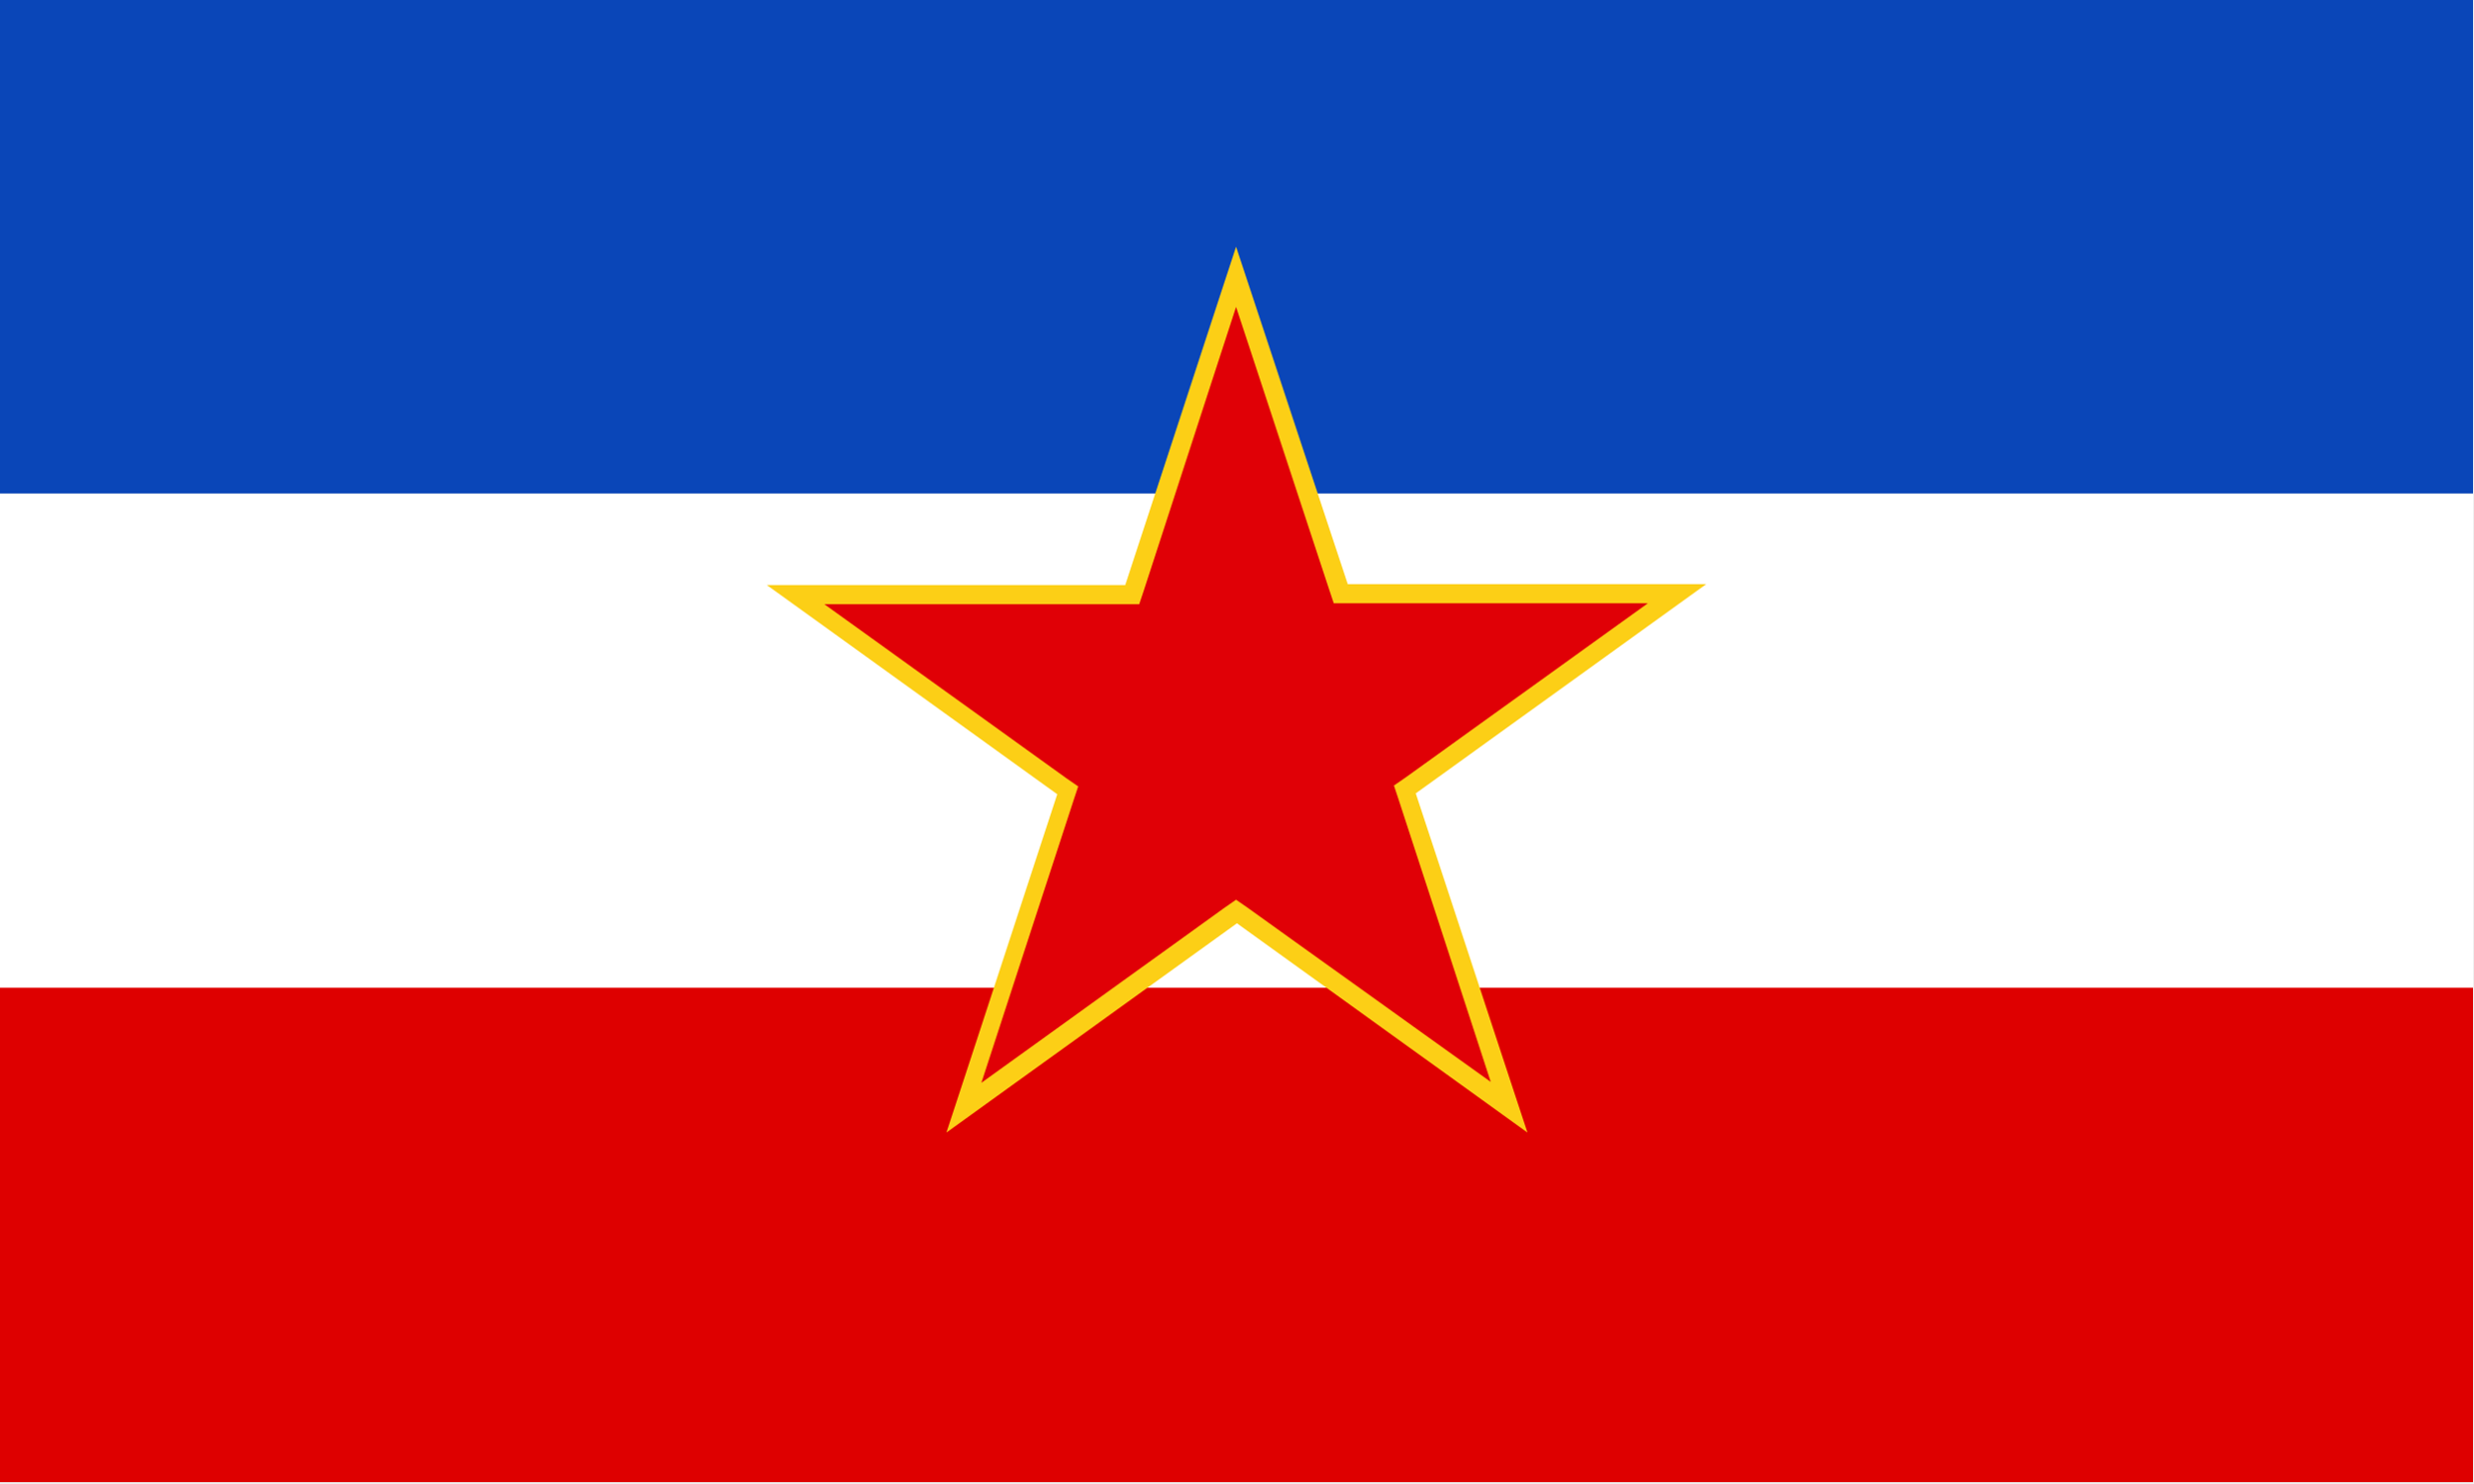
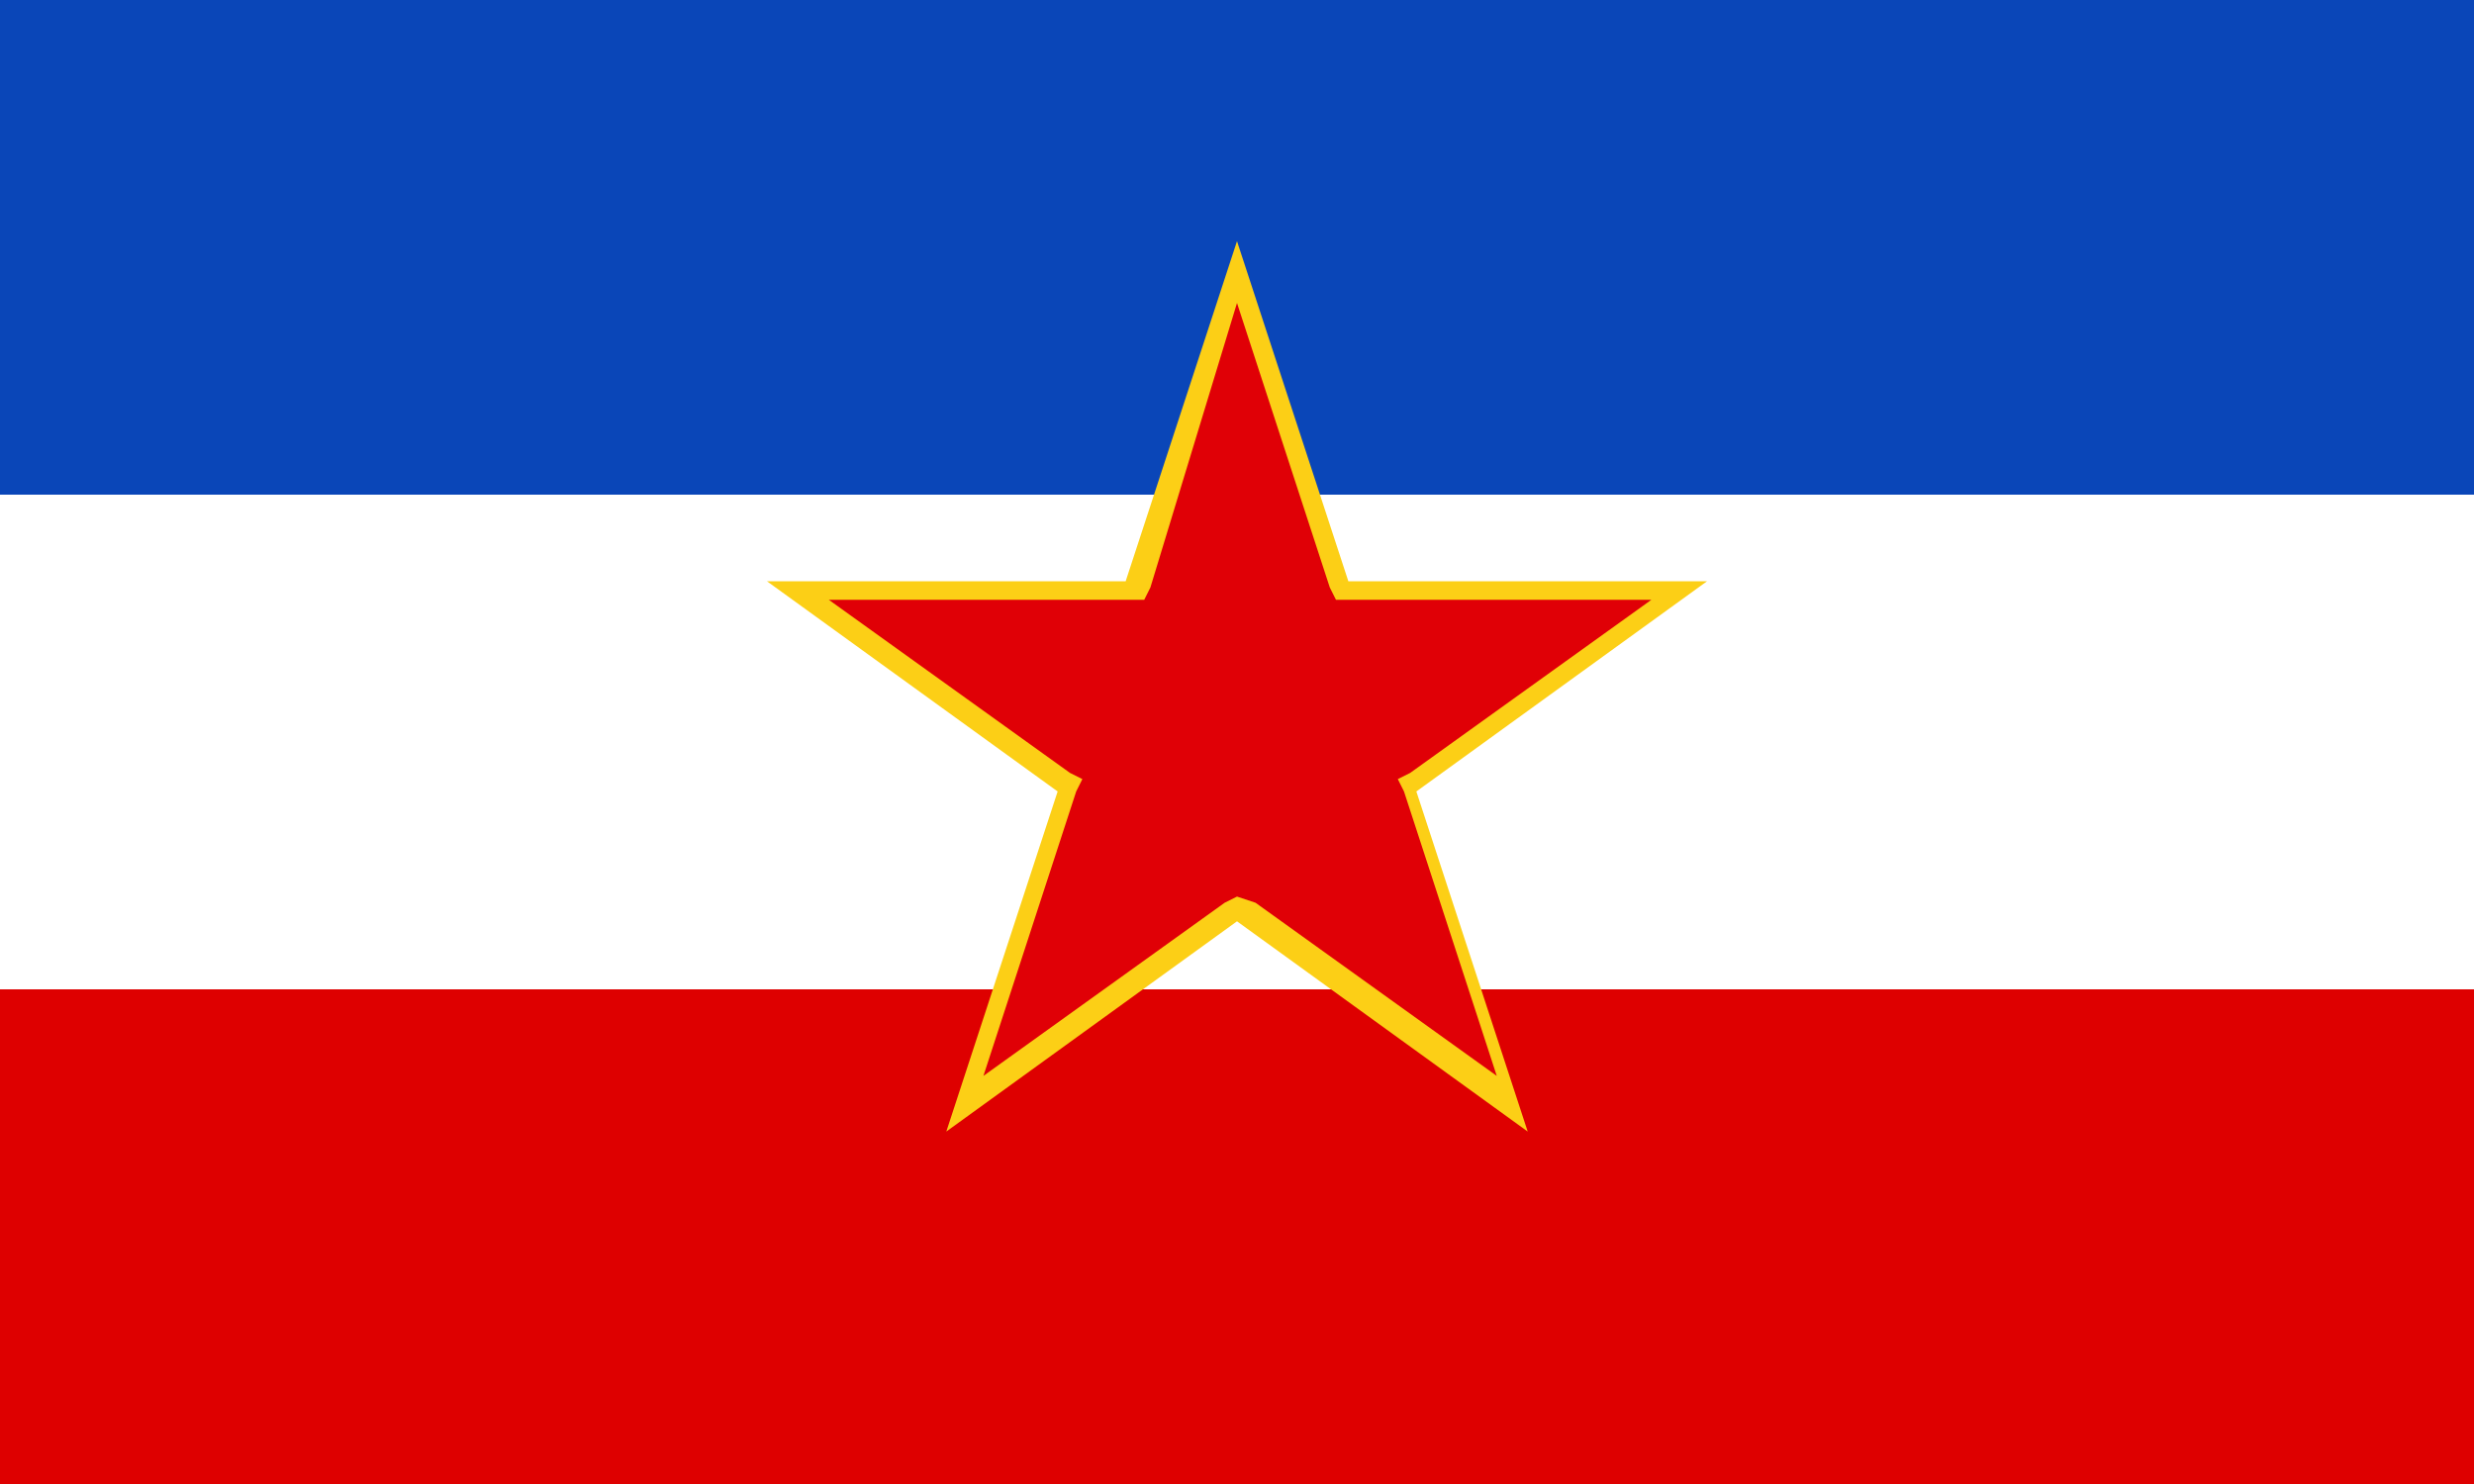
- <svg xmlns="http://www.w3.org/2000/svg" version="1.1" id="Layer_1" x="0px" y="0px" viewBox="0 0 283.5 170.1" style="enable-background:new 0 0 283.5 170.1;" xml:space="preserve">
+ <svg xmlns="http://www.w3.org/2000/svg" version="1.1" id="Layer_1" x="0px" y="0px" viewBox="0 0 40 24" style="enable-background:new 0 0 40 24;" xml:space="preserve">
  <style type="text/css">
	.st0{fill:#FFFFFF;}
	.st1{fill:#0A46B8;}
	.st2{fill:#DE0000;}
	.st3{fill:#E00006;}
	.st4{fill:#FCCF16;}
</style>
-   <g id="driwe">
-     <g>
-       <rect y="56.7" class="st0" width="283.5" height="56.7" />
-       <rect y="-0.1" class="st1" width="283.5" height="56.7" />
-       <rect y="113.3" class="st2" width="283.5" height="56.7" />
-     </g>
+   <g>
+     <rect y="8" class="st0" width="40" height="8" />
+     <rect y="0" class="st1" width="40" height="8" />
+     <rect y="16" class="st2" width="40" height="8" />
  </g>
  <g>
-     <polygon class="st3" points="122.4,90.6 91.2,68.1 129.8,68.1 141.7,31.7 153.7,68.1 192.2,68.1 161,90.6 172.9,127 141.7,104.5    110.5,127  " />
-     <path class="st4" d="M141.7,35.2l10.7,32.5l0.5,1.5h1.6h34.4l-27.8,20l-1.3,0.9l0.5,1.5l10.6,32.5L143,104.1l-1.3-0.9l-1.3,0.9   l-27.9,20.1l10.6-32.5l0.5-1.5l-1.3-0.9l-27.8-20H129h1.6l0.5-1.5L141.7,35.2 M141.7,28.3L129,67.1H87.9l33.3,24l-12.7,38.8   l33.3-24l33.3,24L162.3,91l33.3-24h-41.1L141.7,28.3L141.7,28.3z" />
+     <polygon class="st3" points="17.3,12.7 12.9,9.5 18.3,9.5 20,4.4 21.7,9.5 27.1,9.5 22.7,12.7 24.4,17.8 20,14.7 15.6,17.8  " />
+     <path class="st4" d="M20,4.9l1.5,4.6l0.1,0.2h0.2h4.9l-3.9,2.8l-0.2,0.1l0.1,0.2l1.5,4.6l-3.9-2.8L20,14.5l-0.2,0.1l-3.9,2.8   l1.5-4.6l0.1-0.2l-0.2-0.1l-3.9-2.8h4.9h0.2l0.1-0.2L20,4.9 M20,3.9l-1.8,5.5h-5.8l4.7,3.4l-1.8,5.5l4.7-3.4l4.7,3.4l-1.8-5.5   l4.7-3.4h-5.8L20,3.9L20,3.9z" />
  </g>
</svg>
